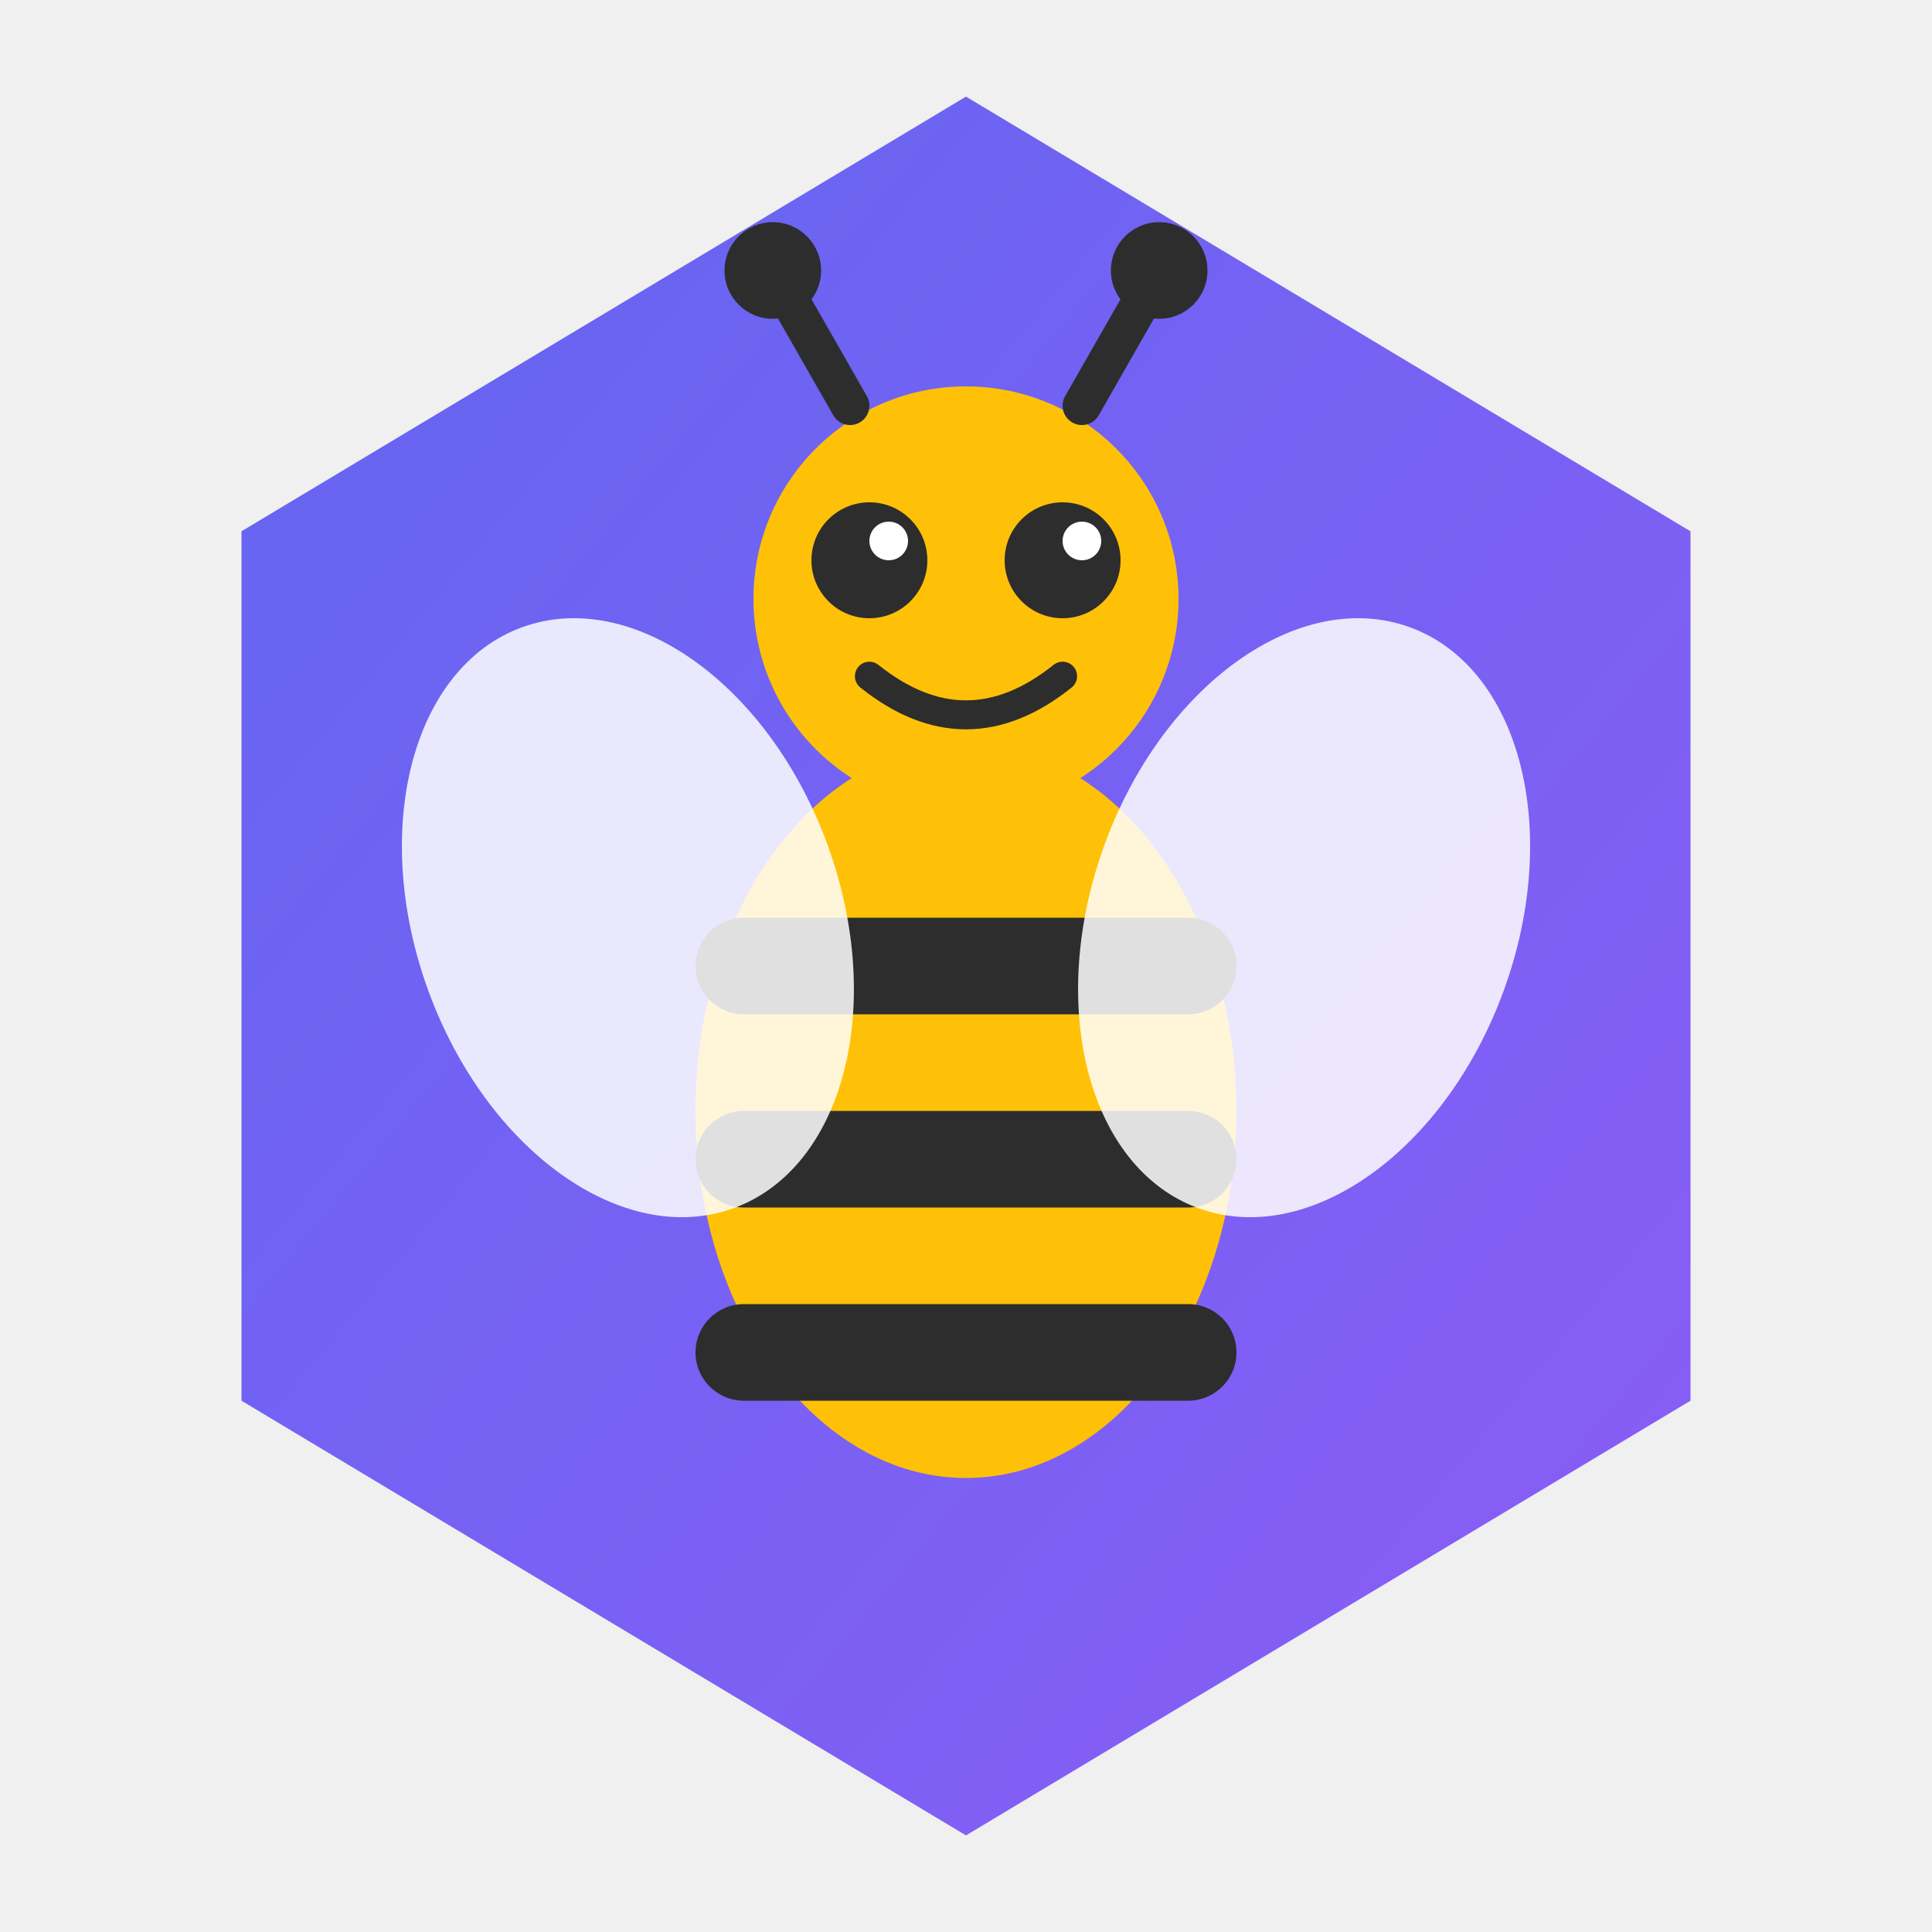
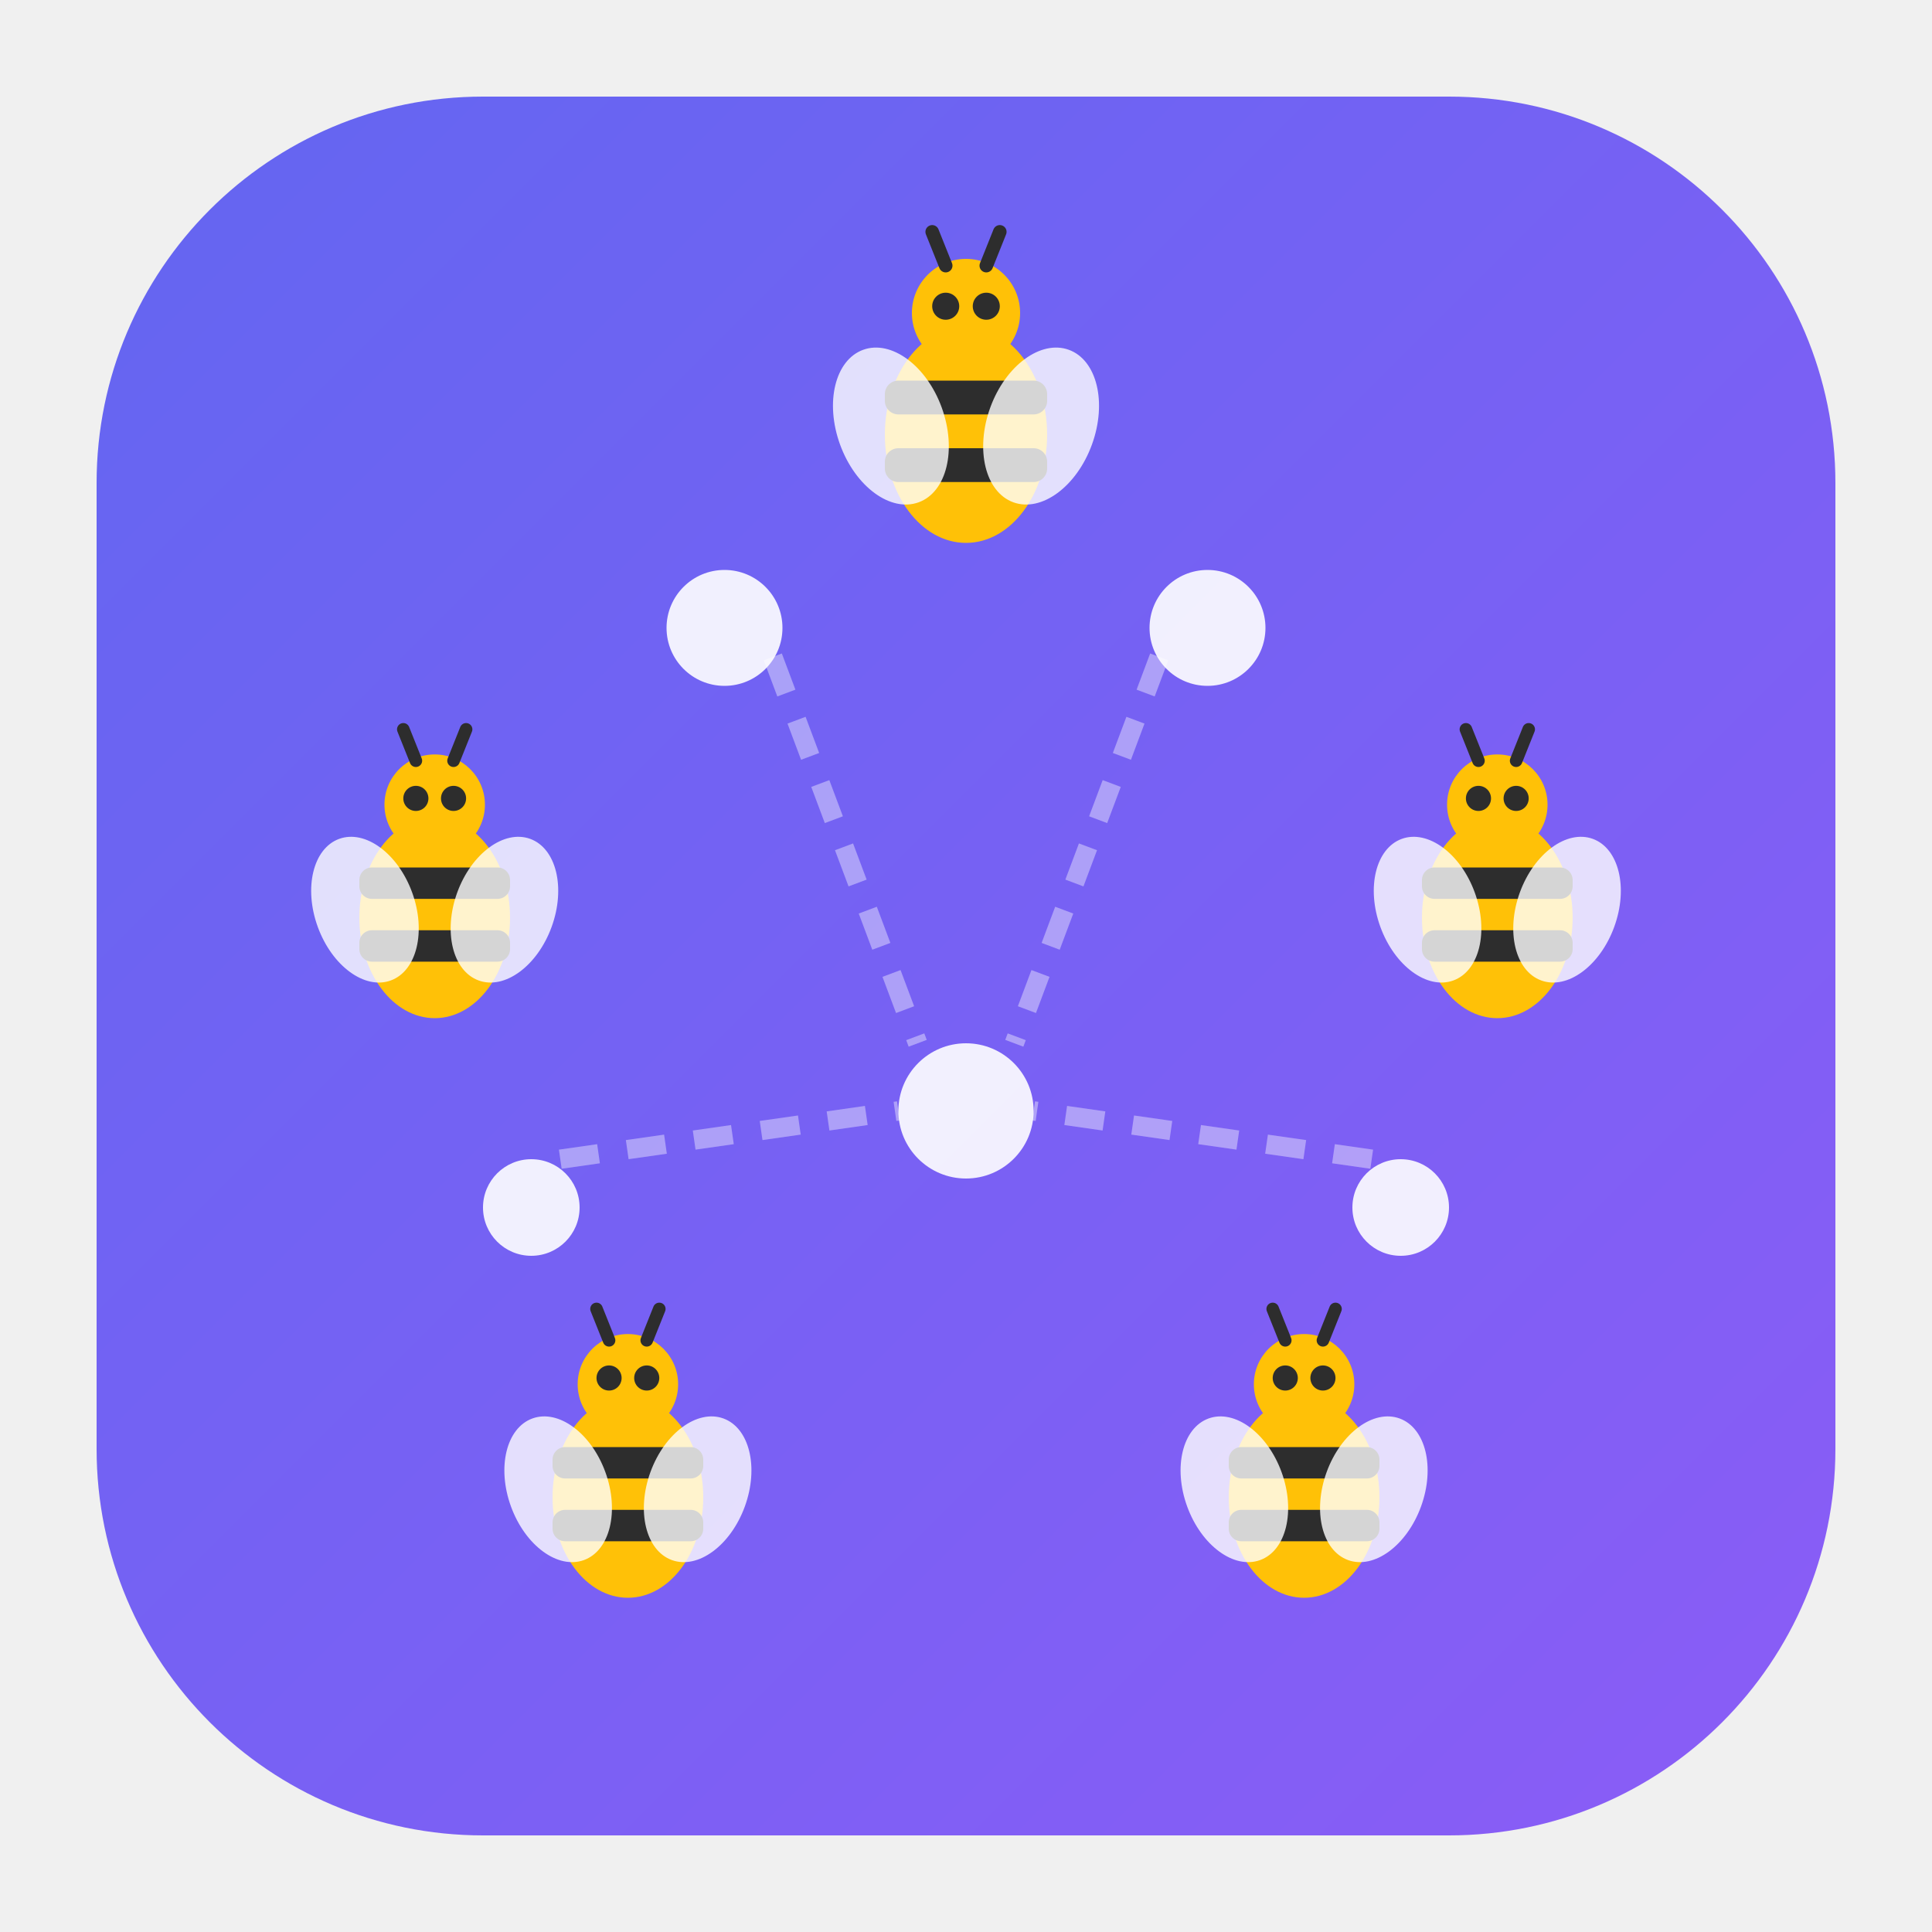
<svg xmlns="http://www.w3.org/2000/svg" width="200" height="200" viewBox="0 0 200 200">
  <defs>
    <linearGradient id="bgGradient" x1="0%" y1="0%" x2="100%" y2="100%">
      <stop offset="0%" style="stop-color:#6366f1" />
      <stop offset="100%" style="stop-color:#8b5cf6" />
    </linearGradient>
  </defs>
-   <polygon points="100,10 175,55 175,145 100,190 25,145 25,55" fill="url(#bgGradient)" />
-   <ellipse cx="100" cy="115" rx="28" ry="38" fill="#FFC107" />
-   <rect x="72" y="95" width="56" height="10" rx="5" fill="#2D2D2D" />
-   <rect x="72" y="115" width="56" height="10" rx="5" fill="#2D2D2D" />
-   <rect x="72" y="135" width="56" height="10" rx="5" fill="#2D2D2D" />
-   <ellipse cx="65" cy="95" rx="22" ry="32" fill="rgba(255,255,255,0.85)" transform="rotate(-20 65 95)" />
-   <ellipse cx="135" cy="95" rx="22" ry="32" fill="rgba(255,255,255,0.85)" transform="rotate(20 135 95)" />
-   <circle cx="100" cy="62" r="22" fill="#FFC107" />
-   <circle cx="90" cy="58" r="6" fill="#2D2D2D" />
-   <circle cx="110" cy="58" r="6" fill="#2D2D2D" />
-   <circle cx="92" cy="56" r="2" fill="white" />
-   <circle cx="112" cy="56" r="2" fill="white" />
-   <path d="M 90 70 Q 100 78 110 70" stroke="#2D2D2D" stroke-width="3" fill="none" stroke-linecap="round" />
-   <line x1="88" y1="42" x2="80" y2="28" stroke="#2D2D2D" stroke-width="4" stroke-linecap="round" />
-   <line x1="112" y1="42" x2="120" y2="28" stroke="#2D2D2D" stroke-width="4" stroke-linecap="round" />
-   <circle cx="80" cy="28" r="5" fill="#2D2D2D" />
-   <circle cx="120" cy="28" r="5" fill="#2D2D2D" />
+   <rect x="10" y="10" width="180" height="180" rx="40" fill="url(#bgGradient)" />
+   <g transform="translate(100, 45) scale(0.7)">
+     <ellipse cx="0" cy="0" rx="12" ry="16" fill="#FFC107" />
+     <rect x="-12" y="-8" width="24" height="5" rx="2" fill="#2D2D2D" />
+     <rect x="-12" y="2" width="24" height="5" rx="2" fill="#2D2D2D" />
+     <ellipse cx="-10" cy="-5" rx="8" ry="12" fill="rgba(255,255,255,0.8)" transform="rotate(-20)" />
+     <ellipse cx="10" cy="-5" rx="8" ry="12" fill="rgba(255,255,255,0.8)" transform="rotate(20)" />
+     <circle cx="0" cy="-18" r="8" fill="#FFC107" />
+     <circle cx="-3" cy="-19" r="2" fill="#2D2D2D" />
+     <circle cx="3" cy="-19" r="2" fill="#2D2D2D" />
+     <line x1="-3" y1="-25" x2="-5" y2="-30" stroke="#2D2D2D" stroke-width="2" stroke-linecap="round" />
+     <line x1="3" y1="-25" x2="5" y2="-30" stroke="#2D2D2D" stroke-width="2" stroke-linecap="round" />
+   </g>
+   <g transform="translate(45, 95) scale(0.65)">
+     <ellipse cx="0" cy="0" rx="12" ry="16" fill="#FFC107" />
+     <rect x="-12" y="-8" width="24" height="5" rx="2" fill="#2D2D2D" />
+     <rect x="-12" y="2" width="24" height="5" rx="2" fill="#2D2D2D" />
+     <ellipse cx="-10" cy="-5" rx="8" ry="12" fill="rgba(255,255,255,0.8)" transform="rotate(-20)" />
+     <ellipse cx="10" cy="-5" rx="8" ry="12" fill="rgba(255,255,255,0.8)" transform="rotate(20)" />
+     <circle cx="0" cy="-18" r="8" fill="#FFC107" />
+     <circle cx="-3" cy="-19" r="2" fill="#2D2D2D" />
+     <circle cx="3" cy="-19" r="2" fill="#2D2D2D" />
+     <line x1="-3" y1="-25" x2="-5" y2="-30" stroke="#2D2D2D" stroke-width="2" stroke-linecap="round" />
+     <line x1="3" y1="-25" x2="5" y2="-30" stroke="#2D2D2D" stroke-width="2" stroke-linecap="round" />
+   </g>
+   <g transform="translate(155, 95) scale(0.65)">
+     <ellipse cx="0" cy="0" rx="12" ry="16" fill="#FFC107" />
+     <rect x="-12" y="-8" width="24" height="5" rx="2" fill="#2D2D2D" />
+     <rect x="-12" y="2" width="24" height="5" rx="2" fill="#2D2D2D" />
+     <ellipse cx="-10" cy="-5" rx="8" ry="12" fill="rgba(255,255,255,0.8)" transform="rotate(-20)" />
+     <ellipse cx="10" cy="-5" rx="8" ry="12" fill="rgba(255,255,255,0.8)" transform="rotate(20)" />
+     <circle cx="0" cy="-18" r="8" fill="#FFC107" />
+     <circle cx="-3" cy="-19" r="2" fill="#2D2D2D" />
+     <circle cx="3" cy="-19" r="2" fill="#2D2D2D" />
+     <line x1="-3" y1="-25" x2="-5" y2="-30" stroke="#2D2D2D" stroke-width="2" stroke-linecap="round" />
+     <line x1="3" y1="-25" x2="5" y2="-30" stroke="#2D2D2D" stroke-width="2" stroke-linecap="round" />
+   </g>
+   <g transform="translate(65, 155) scale(0.65)">
+     <ellipse cx="0" cy="0" rx="12" ry="16" fill="#FFC107" />
+     <rect x="-12" y="-8" width="24" height="5" rx="2" fill="#2D2D2D" />
+     <rect x="-12" y="2" width="24" height="5" rx="2" fill="#2D2D2D" />
+     <ellipse cx="-10" cy="-5" rx="8" ry="12" fill="rgba(255,255,255,0.8)" transform="rotate(-20)" />
+     <ellipse cx="10" cy="-5" rx="8" ry="12" fill="rgba(255,255,255,0.8)" transform="rotate(20)" />
+     <circle cx="0" cy="-18" r="8" fill="#FFC107" />
+     <circle cx="-3" cy="-19" r="2" fill="#2D2D2D" />
+     <circle cx="3" cy="-19" r="2" fill="#2D2D2D" />
+     <line x1="-3" y1="-25" x2="-5" y2="-30" stroke="#2D2D2D" stroke-width="2" stroke-linecap="round" />
+     <line x1="3" y1="-25" x2="5" y2="-30" stroke="#2D2D2D" stroke-width="2" stroke-linecap="round" />
+   </g>
+   <g transform="translate(135, 155) scale(0.65)">
+     <ellipse cx="0" cy="0" rx="12" ry="16" fill="#FFC107" />
+     <rect x="-12" y="-8" width="24" height="5" rx="2" fill="#2D2D2D" />
+     <rect x="-12" y="2" width="24" height="5" rx="2" fill="#2D2D2D" />
+     <ellipse cx="-10" cy="-5" rx="8" ry="12" fill="rgba(255,255,255,0.8)" transform="rotate(-20)" />
+     <ellipse cx="10" cy="-5" rx="8" ry="12" fill="rgba(255,255,255,0.8)" transform="rotate(20)" />
+     <circle cx="0" cy="-18" r="8" fill="#FFC107" />
+     <circle cx="-3" cy="-19" r="2" fill="#2D2D2D" />
+     <circle cx="3" cy="-19" r="2" fill="#2D2D2D" />
+     <line x1="-3" y1="-25" x2="-5" y2="-30" stroke="#2D2D2D" stroke-width="2" stroke-linecap="round" />
+     <line x1="3" y1="-25" x2="5" y2="-30" stroke="#2D2D2D" stroke-width="2" stroke-linecap="round" />
+   </g>
+   <circle cx="75" cy="65" r="6" fill="rgba(255,255,255,0.9)" />
+   <circle cx="125" cy="65" r="6" fill="rgba(255,255,255,0.9)" />
+   <circle cx="55" cy="125" r="5" fill="rgba(255,255,255,0.9)" />
+   <circle cx="145" cy="125" r="5" fill="rgba(255,255,255,0.9)" />
+   <circle cx="100" cy="115" r="7" fill="rgba(255,255,255,0.9)" />
+   <line x1="80" y1="68" x2="95" y2="108" stroke="rgba(255,255,255,0.4)" stroke-width="2" stroke-dasharray="4,3" />
+   <line x1="120" y1="68" x2="105" y2="108" stroke="rgba(255,255,255,0.4)" stroke-width="2" stroke-dasharray="4,3" />
+   <line x1="58" y1="120" x2="93" y2="115" stroke="rgba(255,255,255,0.4)" stroke-width="2" stroke-dasharray="4,3" />
+   <line x1="142" y1="120" x2="107" y2="115" stroke="rgba(255,255,255,0.4)" stroke-width="2" stroke-dasharray="4,3" />
</svg>
